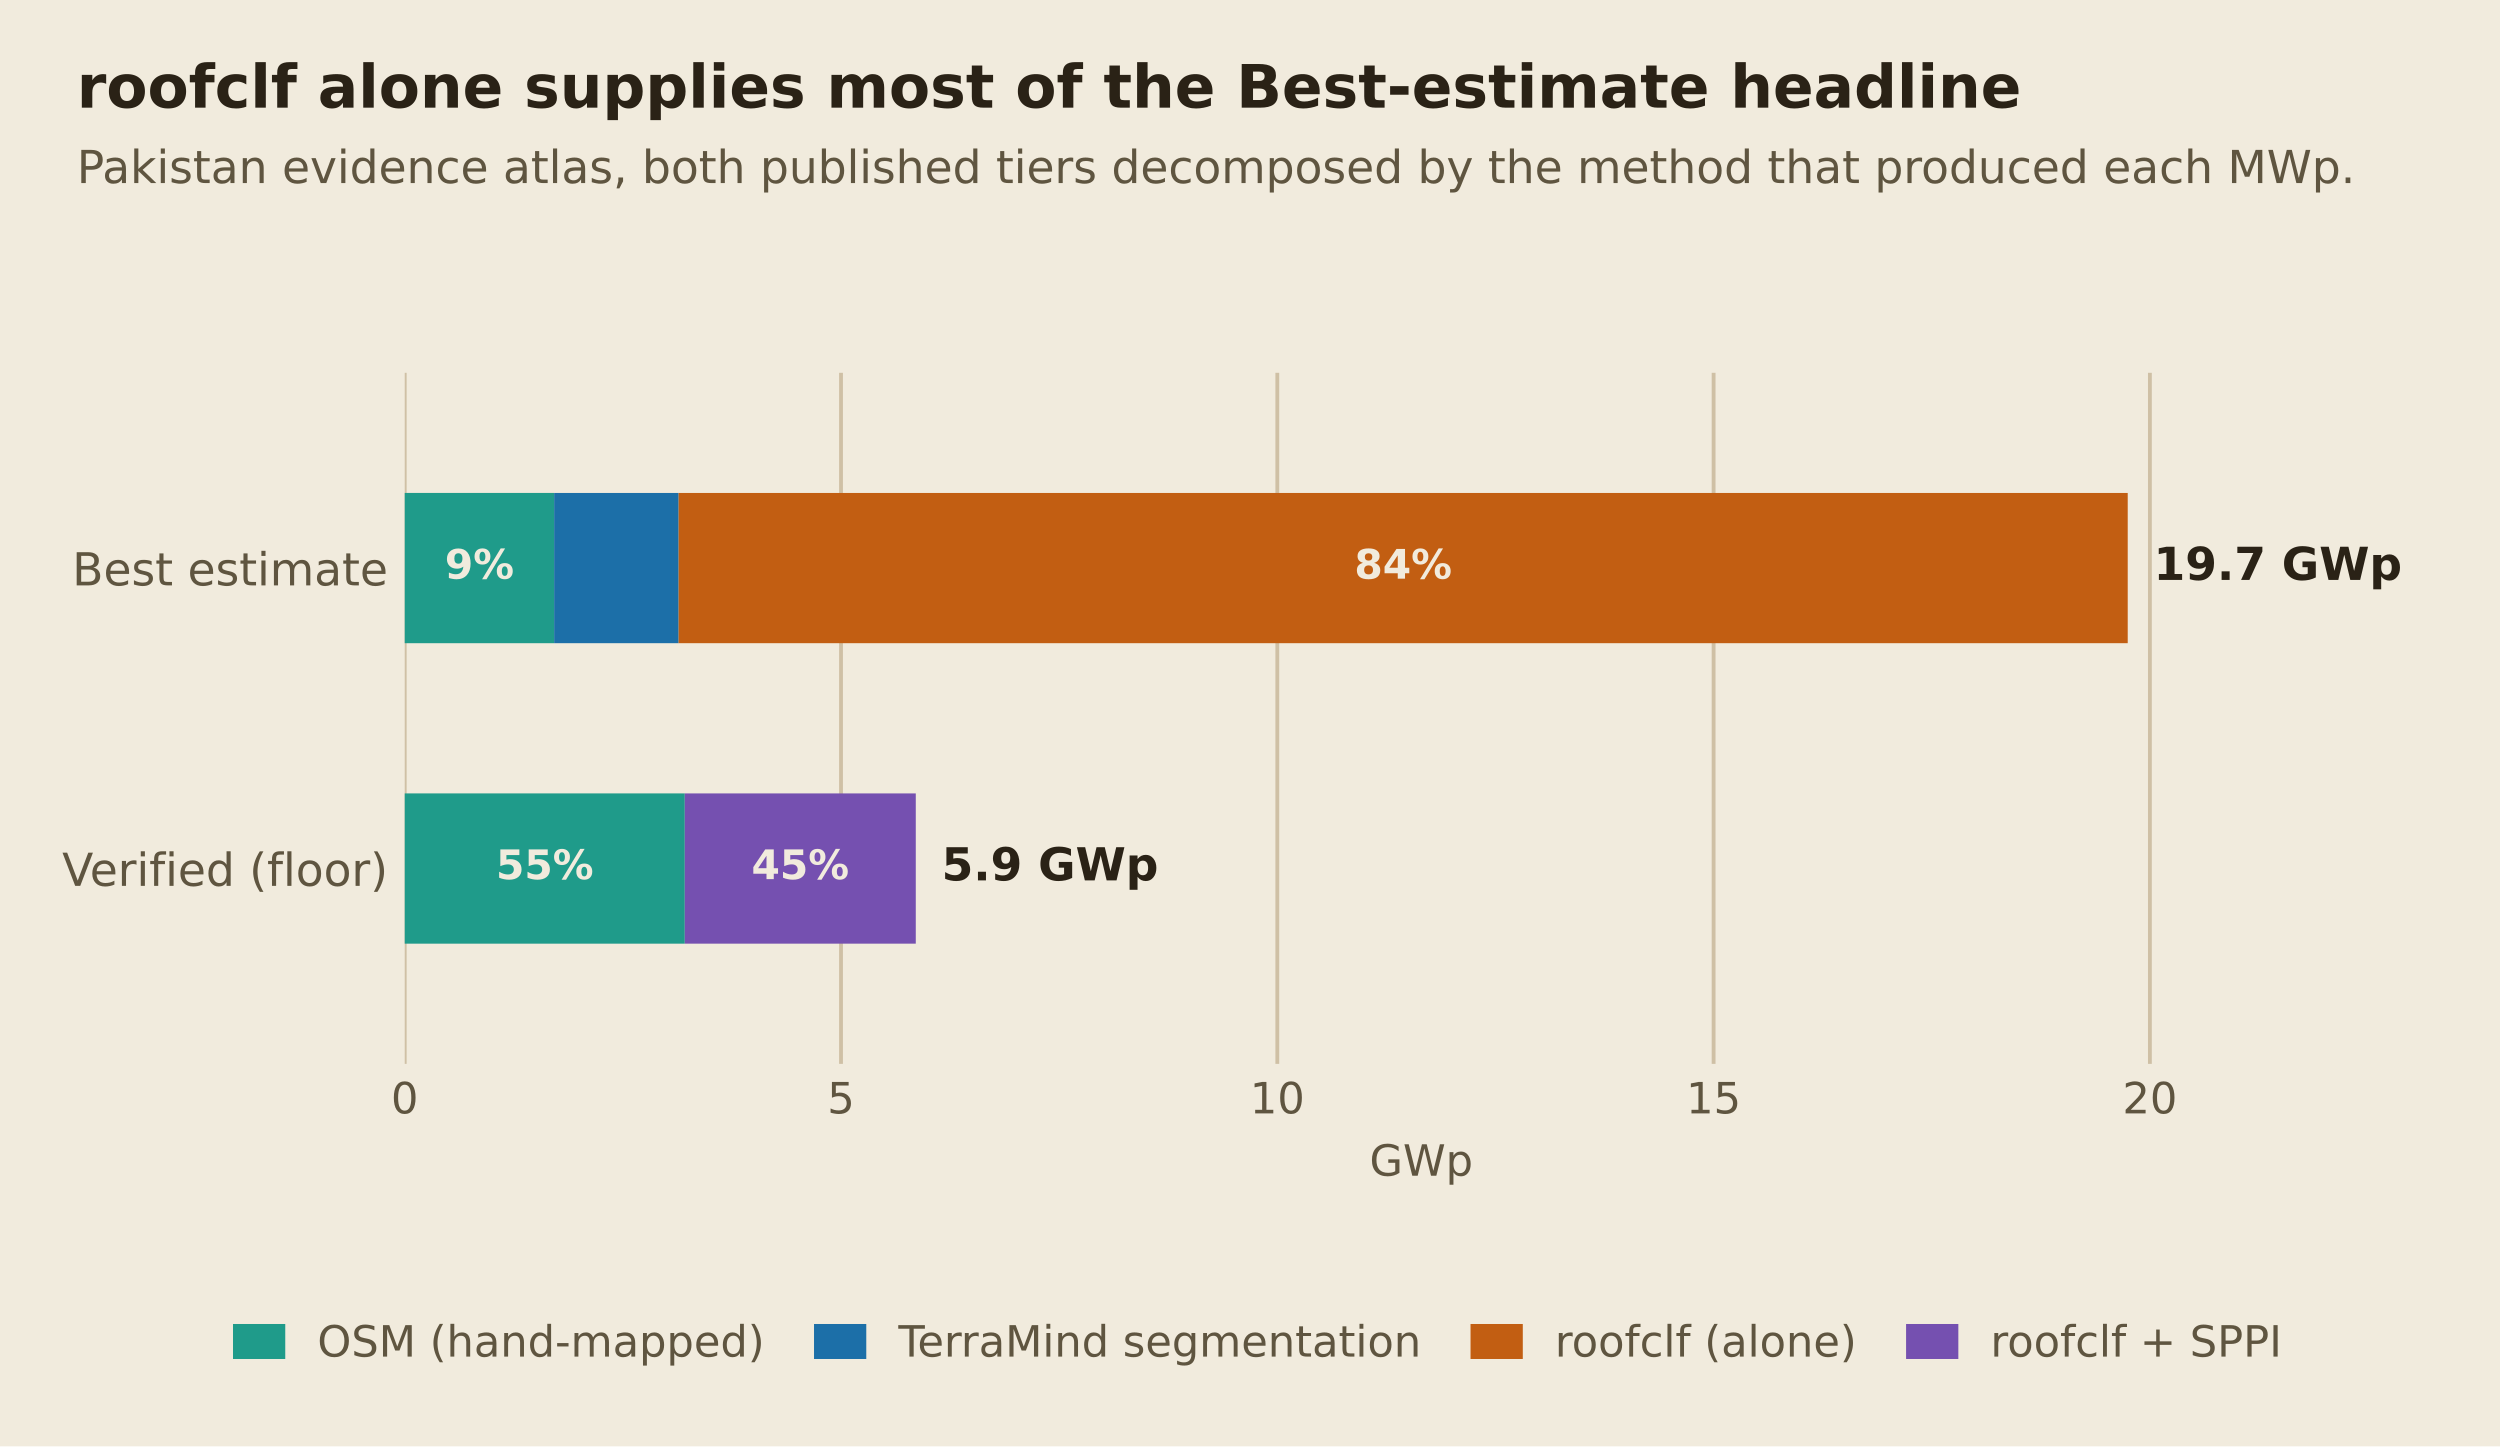
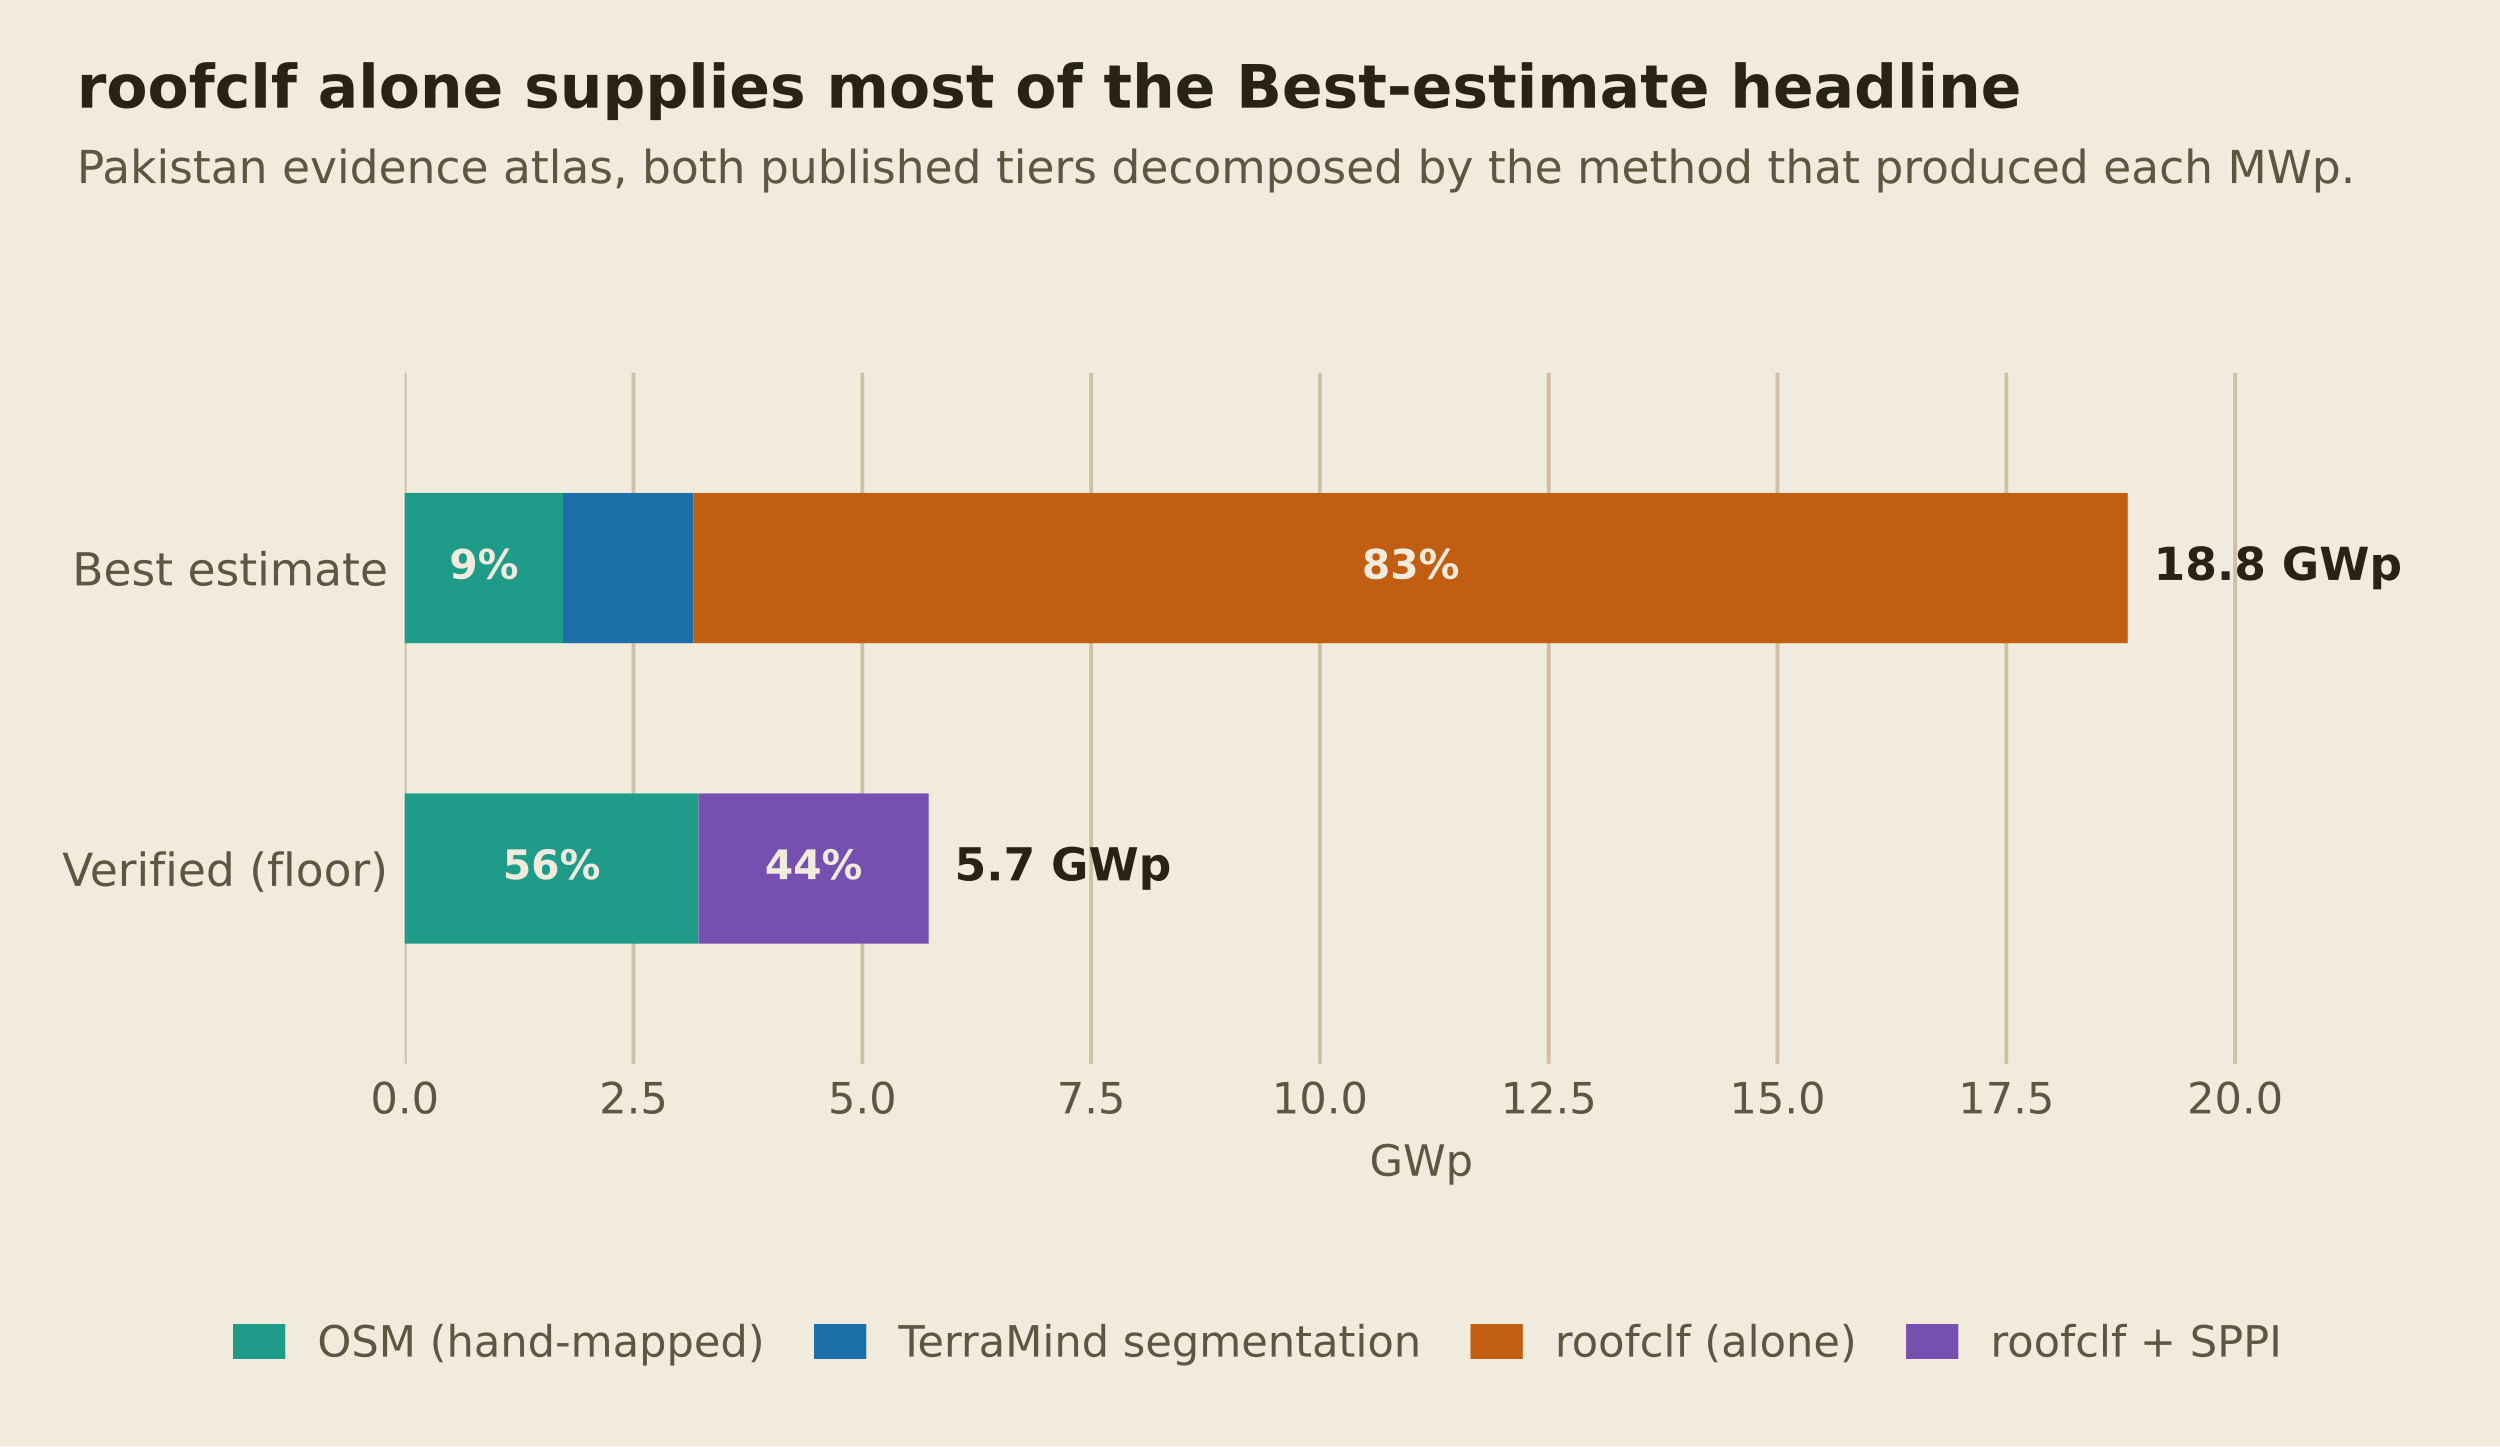
<svg xmlns="http://www.w3.org/2000/svg" width="521.458pt" height="301.685pt" viewBox="0 0 521.458 301.685" version="1.1">
  <defs>
    <style type="text/css">*{stroke-linejoin: round; stroke-linecap: butt}</style>
  </defs>
  <g id="figure_1">
    <g id="patch_1">
      <path d="M 0 301.685  L 521.458 301.685  L 521.458 0  L 0 0  z " style="fill: #f1ebdd" />
    </g>
    <g id="axes_1">
      <g id="patch_2">
        <path d="M 84.418 221.898  L 508.498 221.898  L 508.498 77.754  L 84.418 77.754  z " style="fill: #f1ebdd" />
      </g>
      <g id="matplotlib.axis_1">
        <g id="xtick_1">
          <g id="line2d_1">
-             <path d="M 84.418 221.898  L 84.418 77.754  " clip-path="url(#p9ac1d6dca1)" style="fill: none; stroke: #cfc0a5; stroke-width: 0.8; stroke-linecap: square" />
+             <path d="M 84.418 221.898  L 84.418 77.754  " clip-path="url(#pe0c9549d9d)" style="fill: none; stroke: #cfc0a5; stroke-width: 0.8; stroke-linecap: square" />
          </g>
          <g id="line2d_2" />
          <g id="text_1">
-             <text style="font-size: 9px; font-family: 'DejaVu Sans'; text-anchor: middle; fill: #5f5540" x="84.418" y="232.236" transform="rotate(-0 84.41766 232.2359)">0</text>
+             <text style="font-size: 9px; font-family: 'DejaVu Sans'; text-anchor: middle; fill: #5f5540" x="84.418" y="232.236" transform="rotate(-0 84.41766 232.2359)">0.0</text>
          </g>
        </g>
        <g id="xtick_2">
          <g id="line2d_3">
-             <path d="M 175.421 221.898  L 175.421 77.754  " clip-path="url(#p9ac1d6dca1)" style="fill: none; stroke: #cfc0a5; stroke-width: 0.8; stroke-linecap: square" />
+             <path d="M 132.141 221.898  L 132.141 77.754  " clip-path="url(#pe0c9549d9d)" style="fill: none; stroke: #cfc0a5; stroke-width: 0.8; stroke-linecap: square" />
          </g>
          <g id="line2d_4" />
          <g id="text_2">
-             <text style="font-size: 9px; font-family: 'DejaVu Sans'; text-anchor: middle; fill: #5f5540" x="175.421" y="232.236" transform="rotate(-0 175.4213 232.2359)">5</text>
+             <text style="font-size: 9px; font-family: 'DejaVu Sans'; text-anchor: middle; fill: #5f5540" x="132.141" y="232.236" transform="rotate(-0 132.1411 232.2359)">2.5</text>
          </g>
        </g>
        <g id="xtick_3">
          <g id="line2d_5">
-             <path d="M 266.425 221.898  L 266.425 77.754  " clip-path="url(#p9ac1d6dca1)" style="fill: none; stroke: #cfc0a5; stroke-width: 0.8; stroke-linecap: square" />
+             <path d="M 179.865 221.898  L 179.865 77.754  " clip-path="url(#pe0c9549d9d)" style="fill: none; stroke: #cfc0a5; stroke-width: 0.8; stroke-linecap: square" />
          </g>
          <g id="line2d_6" />
          <g id="text_3">
-             <text style="font-size: 9px; font-family: 'DejaVu Sans'; text-anchor: middle; fill: #5f5540" x="266.425" y="232.236" transform="rotate(-0 266.425 232.2359)">10</text>
+             <text style="font-size: 9px; font-family: 'DejaVu Sans'; text-anchor: middle; fill: #5f5540" x="179.865" y="232.236" transform="rotate(-0 179.8645 232.2359)">5.0</text>
          </g>
        </g>
        <g id="xtick_4">
          <g id="line2d_7">
-             <path d="M 357.429 221.898  L 357.429 77.754  " clip-path="url(#p9ac1d6dca1)" style="fill: none; stroke: #cfc0a5; stroke-width: 0.8; stroke-linecap: square" />
+             <path d="M 227.588 221.898  L 227.588 77.754  " clip-path="url(#pe0c9549d9d)" style="fill: none; stroke: #cfc0a5; stroke-width: 0.8; stroke-linecap: square" />
          </g>
          <g id="line2d_8" />
          <g id="text_4">
-             <text style="font-size: 9px; font-family: 'DejaVu Sans'; text-anchor: middle; fill: #5f5540" x="357.429" y="232.236" transform="rotate(-0 357.4286 232.2359)">15</text>
+             <text style="font-size: 9px; font-family: 'DejaVu Sans'; text-anchor: middle; fill: #5f5540" x="227.588" y="232.236" transform="rotate(-0 227.5879 232.2359)">7.5</text>
          </g>
        </g>
        <g id="xtick_5">
          <g id="line2d_9">
-             <path d="M 448.432 221.898  L 448.432 77.754  " clip-path="url(#p9ac1d6dca1)" style="fill: none; stroke: #cfc0a5; stroke-width: 0.8; stroke-linecap: square" />
+             <path d="M 275.311 221.898  L 275.311 77.754  " clip-path="url(#pe0c9549d9d)" style="fill: none; stroke: #cfc0a5; stroke-width: 0.8; stroke-linecap: square" />
          </g>
          <g id="line2d_10" />
          <g id="text_5">
-             <text style="font-size: 9px; font-family: 'DejaVu Sans'; text-anchor: middle; fill: #5f5540" x="448.432" y="232.236" transform="rotate(-0 448.4323 232.2359)">20</text>
+             <text style="font-size: 9px; font-family: 'DejaVu Sans'; text-anchor: middle; fill: #5f5540" x="275.311" y="232.236" transform="rotate(-0 275.3114 232.2359)">10.0</text>
          </g>
        </g>
-         <g id="text_6">
+         <g id="xtick_6">
+           <g id="line2d_11">
+             <path d="M 323.035 221.898  L 323.035 77.754  " clip-path="url(#pe0c9549d9d)" style="fill: none; stroke: #cfc0a5; stroke-width: 0.8; stroke-linecap: square" />
+           </g>
+           <g id="line2d_12" />
+           <g id="text_6">
+             <text style="font-size: 9px; font-family: 'DejaVu Sans'; text-anchor: middle; fill: #5f5540" x="323.035" y="232.236" transform="rotate(-0 323.0348 232.2359)">12.5</text>
+           </g>
+         </g>
+         <g id="xtick_7">
+           <g id="line2d_13">
+             <path d="M 370.758 221.898  L 370.758 77.754  " clip-path="url(#pe0c9549d9d)" style="fill: none; stroke: #cfc0a5; stroke-width: 0.8; stroke-linecap: square" />
+           </g>
+           <g id="line2d_14" />
+           <g id="text_7">
+             <text style="font-size: 9px; font-family: 'DejaVu Sans'; text-anchor: middle; fill: #5f5540" x="370.758" y="232.236" transform="rotate(-0 370.7582 232.2359)">15.0</text>
+           </g>
+         </g>
+         <g id="xtick_8">
+           <g id="line2d_15">
+             <path d="M 418.482 221.898  L 418.482 77.754  " clip-path="url(#pe0c9549d9d)" style="fill: none; stroke: #cfc0a5; stroke-width: 0.8; stroke-linecap: square" />
+           </g>
+           <g id="line2d_16" />
+           <g id="text_8">
+             <text style="font-size: 9px; font-family: 'DejaVu Sans'; text-anchor: middle; fill: #5f5540" x="418.482" y="232.236" transform="rotate(-0 418.4816 232.2359)">17.5</text>
+           </g>
+         </g>
+         <g id="xtick_9">
+           <g id="line2d_17">
+             <path d="M 466.205 221.898  L 466.205 77.754  " clip-path="url(#pe0c9549d9d)" style="fill: none; stroke: #cfc0a5; stroke-width: 0.8; stroke-linecap: square" />
+           </g>
+           <g id="line2d_18" />
+           <g id="text_9">
+             <text style="font-size: 9px; font-family: 'DejaVu Sans'; text-anchor: middle; fill: #5f5540" x="466.205" y="232.236" transform="rotate(-0 466.205 232.2359)">20.0</text>
+           </g>
+         </g>
+         <g id="text_10">
          <text style="font-size: 9px; font-family: 'DejaVu Sans'; text-anchor: middle; fill: #5f5540" x="296.458" y="245.236" transform="rotate(-0 296.4577 245.2359)">GWp</text>
        </g>
      </g>
      <g id="matplotlib.axis_2">
        <g id="ytick_1">
-           <g id="line2d_11" />
-           <g id="text_7">
+           <g id="line2d_19" />
+           <g id="text_11">
            <text style="font-size: 9.5px; font-family: 'DejaVu Sans'; text-anchor: end; fill: #5f5540" x="80.918" y="184.771" transform="rotate(-0 80.91766 184.771)">Verified (floor)</text>
          </g>
        </g>
        <g id="ytick_2">
-           <g id="line2d_12" />
-           <g id="text_8">
+           <g id="line2d_20" />
+           <g id="text_12">
            <text style="font-size: 9.5px; font-family: 'DejaVu Sans'; text-anchor: end; fill: #5f5540" x="80.918" y="122.1" transform="rotate(-0 80.91766 122.0997)">Best estimate</text>
          </g>
        </g>
      </g>
      <g id="patch_3">
-         <path d="M 84.418 196.83  L 142.838 196.83  L 142.838 165.494  L 84.418 165.494  z " clip-path="url(#p9ac1d6dca1)" style="fill: #1f9b8a" />
+         <path d="M 84.418 196.83  L 145.691 196.83  L 145.691 165.494  L 84.418 165.494  z " clip-path="url(#pe0c9549d9d)" style="fill: #1f9b8a" />
      </g>
-       <g id="text_9">
-         <text style="font-weight: 700; font-size: 8.5px; font-family: 'DejaVu Sans'; text-anchor: middle; fill: #f1ebdd" x="113.628" y="183.37" transform="rotate(-0 113.628 183.3697)">55%</text>
+       <g id="text_13">
+         <text style="font-weight: 700; font-size: 8.5px; font-family: 'DejaVu Sans'; text-anchor: middle; fill: #f1ebdd" x="115.054" y="183.37" transform="rotate(-0 115.0542 183.3697)">56%</text>
      </g>
      <g id="patch_4">
-         <path d="M 142.838 196.83  L 191.016 196.83  L 191.016 165.494  L 142.838 165.494  z " clip-path="url(#p9ac1d6dca1)" style="fill: #7550b0" />
+         <path d="M 145.691 196.83  L 193.706 196.83  L 193.706 165.494  L 145.691 165.494  z " clip-path="url(#pe0c9549d9d)" style="fill: #7550b0" />
      </g>
-       <g id="text_10">
-         <text style="font-weight: 700; font-size: 8.5px; font-family: 'DejaVu Sans'; text-anchor: middle; fill: #f1ebdd" x="166.927" y="183.37" transform="rotate(-0 166.927 183.3697)">45%</text>
+       <g id="text_14">
+         <text style="font-weight: 700; font-size: 8.5px; font-family: 'DejaVu Sans'; text-anchor: middle; fill: #f1ebdd" x="169.698" y="183.37" transform="rotate(-0 169.6985 183.3697)">44%</text>
      </g>
-       <g id="text_11">
-         <text style="font-weight: 700; font-size: 9.5px; font-family: 'DejaVu Sans'; text-anchor: start; fill: #2a2216" x="196.407" y="183.629" transform="rotate(-0 196.4066 183.6295)">5.9 GWp</text>
+       <g id="text_15">
+         <text style="font-weight: 700; font-size: 9.5px; font-family: 'DejaVu Sans'; text-anchor: start; fill: #2a2216" x="199.097" y="183.629" transform="rotate(-0 199.0971 183.6295)">5.7 GWp</text>
      </g>
      <g id="patch_5">
-         <path d="M 84.418 134.158  L 115.585 134.158  L 115.585 102.823  L 84.418 102.823  z " clip-path="url(#p9ac1d6dca1)" style="fill: #1f9b8a" />
+         <path d="M 84.418 134.158  L 117.44 134.158  L 117.44 102.823  L 84.418 102.823  z " clip-path="url(#pe0c9549d9d)" style="fill: #1f9b8a" />
      </g>
-       <g id="text_12">
-         <text style="font-weight: 700; font-size: 8.5px; font-family: 'DejaVu Sans'; text-anchor: middle; fill: #f1ebdd" x="100.001" y="120.698" transform="rotate(-0 100.0011 120.6984)">9%</text>
+       <g id="text_16">
+         <text style="font-weight: 700; font-size: 8.5px; font-family: 'DejaVu Sans'; text-anchor: middle; fill: #f1ebdd" x="100.929" y="120.698" transform="rotate(-0 100.929 120.6984)">9%</text>
      </g>
      <g id="patch_6">
-         <path d="M 115.585 134.158  L 141.553 134.158  L 141.553 102.823  L 115.585 102.823  z " clip-path="url(#p9ac1d6dca1)" style="fill: #1c6fa8" />
+         <path d="M 117.44 134.158  L 144.677 134.158  L 144.677 102.823  L 117.44 102.823  z " clip-path="url(#pe0c9549d9d)" style="fill: #1c6fa8" />
      </g>
      <g id="patch_7">
-         <path d="M 141.553 134.158  L 443.807 134.158  L 443.807 102.823  L 141.553 102.823  z " clip-path="url(#p9ac1d6dca1)" style="fill: #c25e12" />
+         <path d="M 144.677 134.158  L 443.807 134.158  L 443.807 102.823  L 144.677 102.823  z " clip-path="url(#pe0c9549d9d)" style="fill: #c25e12" />
      </g>
-       <g id="text_13">
-         <text style="font-weight: 700; font-size: 8.5px; font-family: 'DejaVu Sans'; text-anchor: middle; fill: #f1ebdd" x="292.68" y="120.698" transform="rotate(-0 292.6804 120.6984)">84%</text>
+       <g id="text_17">
+         <text style="font-weight: 700; font-size: 8.5px; font-family: 'DejaVu Sans'; text-anchor: middle; fill: #f1ebdd" x="294.242" y="120.698" transform="rotate(-0 294.2423 120.6984)">83%</text>
      </g>
-       <g id="text_14">
-         <text style="font-weight: 700; font-size: 9.5px; font-family: 'DejaVu Sans'; text-anchor: start; fill: #2a2216" x="449.198" y="120.958" transform="rotate(-0 449.1983 120.9582)">19.7 GWp</text>
+       <g id="text_18">
+         <text style="font-weight: 700; font-size: 9.5px; font-family: 'DejaVu Sans'; text-anchor: start; fill: #2a2216" x="449.198" y="120.958" transform="rotate(-0 449.1983 120.9582)">18.8 GWp</text>
      </g>
      <g id="legend_1">
        <g id="patch_8">
          <path d="M 49.1 282.963  L 59 282.963  L 59 276.663  L 49.1 276.663  z " style="fill: #1f9b8a; stroke: #1f9b8a; stroke-linejoin: miter" />
        </g>
-         <g id="text_15">
+         <g id="text_19">
          <text style="font-size: 9px; font-family: 'DejaVu Sans'; text-anchor: start; fill: #5f5540" x="66.2" y="282.963" transform="rotate(-0 66.20047 282.9627)">OSM (hand-mapped)</text>
        </g>
        <g id="patch_9">
          <path d="M 170.291 282.963  L 180.191 282.963  L 180.191 276.663  L 170.291 276.663  z " style="fill: #1c6fa8; stroke: #1c6fa8; stroke-linejoin: miter" />
        </g>
-         <g id="text_16">
+         <g id="text_20">
          <text style="font-size: 9px; font-family: 'DejaVu Sans'; text-anchor: start; fill: #5f5540" x="187.391" y="282.963" transform="rotate(-0 187.3911 282.9627)">TerraMind segmentation</text>
        </g>
        <g id="patch_10">
          <path d="M 307.229 282.963  L 317.129 282.963  L 317.129 276.663  L 307.229 276.663  z " style="fill: #c25e12; stroke: #c25e12; stroke-linejoin: miter" />
        </g>
-         <g id="text_17">
+         <g id="text_21">
          <text style="font-size: 9px; font-family: 'DejaVu Sans'; text-anchor: start; fill: #5f5540" x="324.329" y="282.963" transform="rotate(-0 324.3289 282.9627)">roofclf (alone)</text>
        </g>
        <g id="patch_11">
          <path d="M 398.077 282.963  L 407.977 282.963  L 407.977 276.663  L 398.077 276.663  z " style="fill: #7550b0; stroke: #7550b0; stroke-linejoin: miter" />
        </g>
-         <g id="text_18">
+         <g id="text_22">
          <text style="font-size: 9px; font-family: 'DejaVu Sans'; text-anchor: start; fill: #5f5540" x="415.177" y="282.963" transform="rotate(-0 415.1769 282.9627)">roofclf + SPPI</text>
        </g>
      </g>
    </g>
-     <g id="text_19">
+     <g id="text_23">
      <text style="font-weight: 700; font-size: 12.5px; font-family: 'DejaVu Sans'; text-anchor: start; fill: #2a2216" x="16.018" y="22.458" transform="rotate(-0 16.01766 22.45805)">roofclf alone supplies most of the Best-estimate headline</text>
    </g>
-     <g id="text_20">
+     <g id="text_24">
      <text style="font-size: 9.5px; font-family: 'DejaVu Sans'; text-anchor: start; fill: #5f5540" x="16.018" y="38.19" transform="rotate(-0 16.01766 38.19005)">Pakistan evidence atlas, both published tiers decomposed by the method that produced each MWp.</text>
    </g>
  </g>
  <defs>
-     <clipPath id="p9ac1d6dca1">
+     <clipPath id="pe0c9549d9d">
      <rect x="84.418" y="77.754" width="424.08" height="144.144" />
    </clipPath>
  </defs>
</svg>
